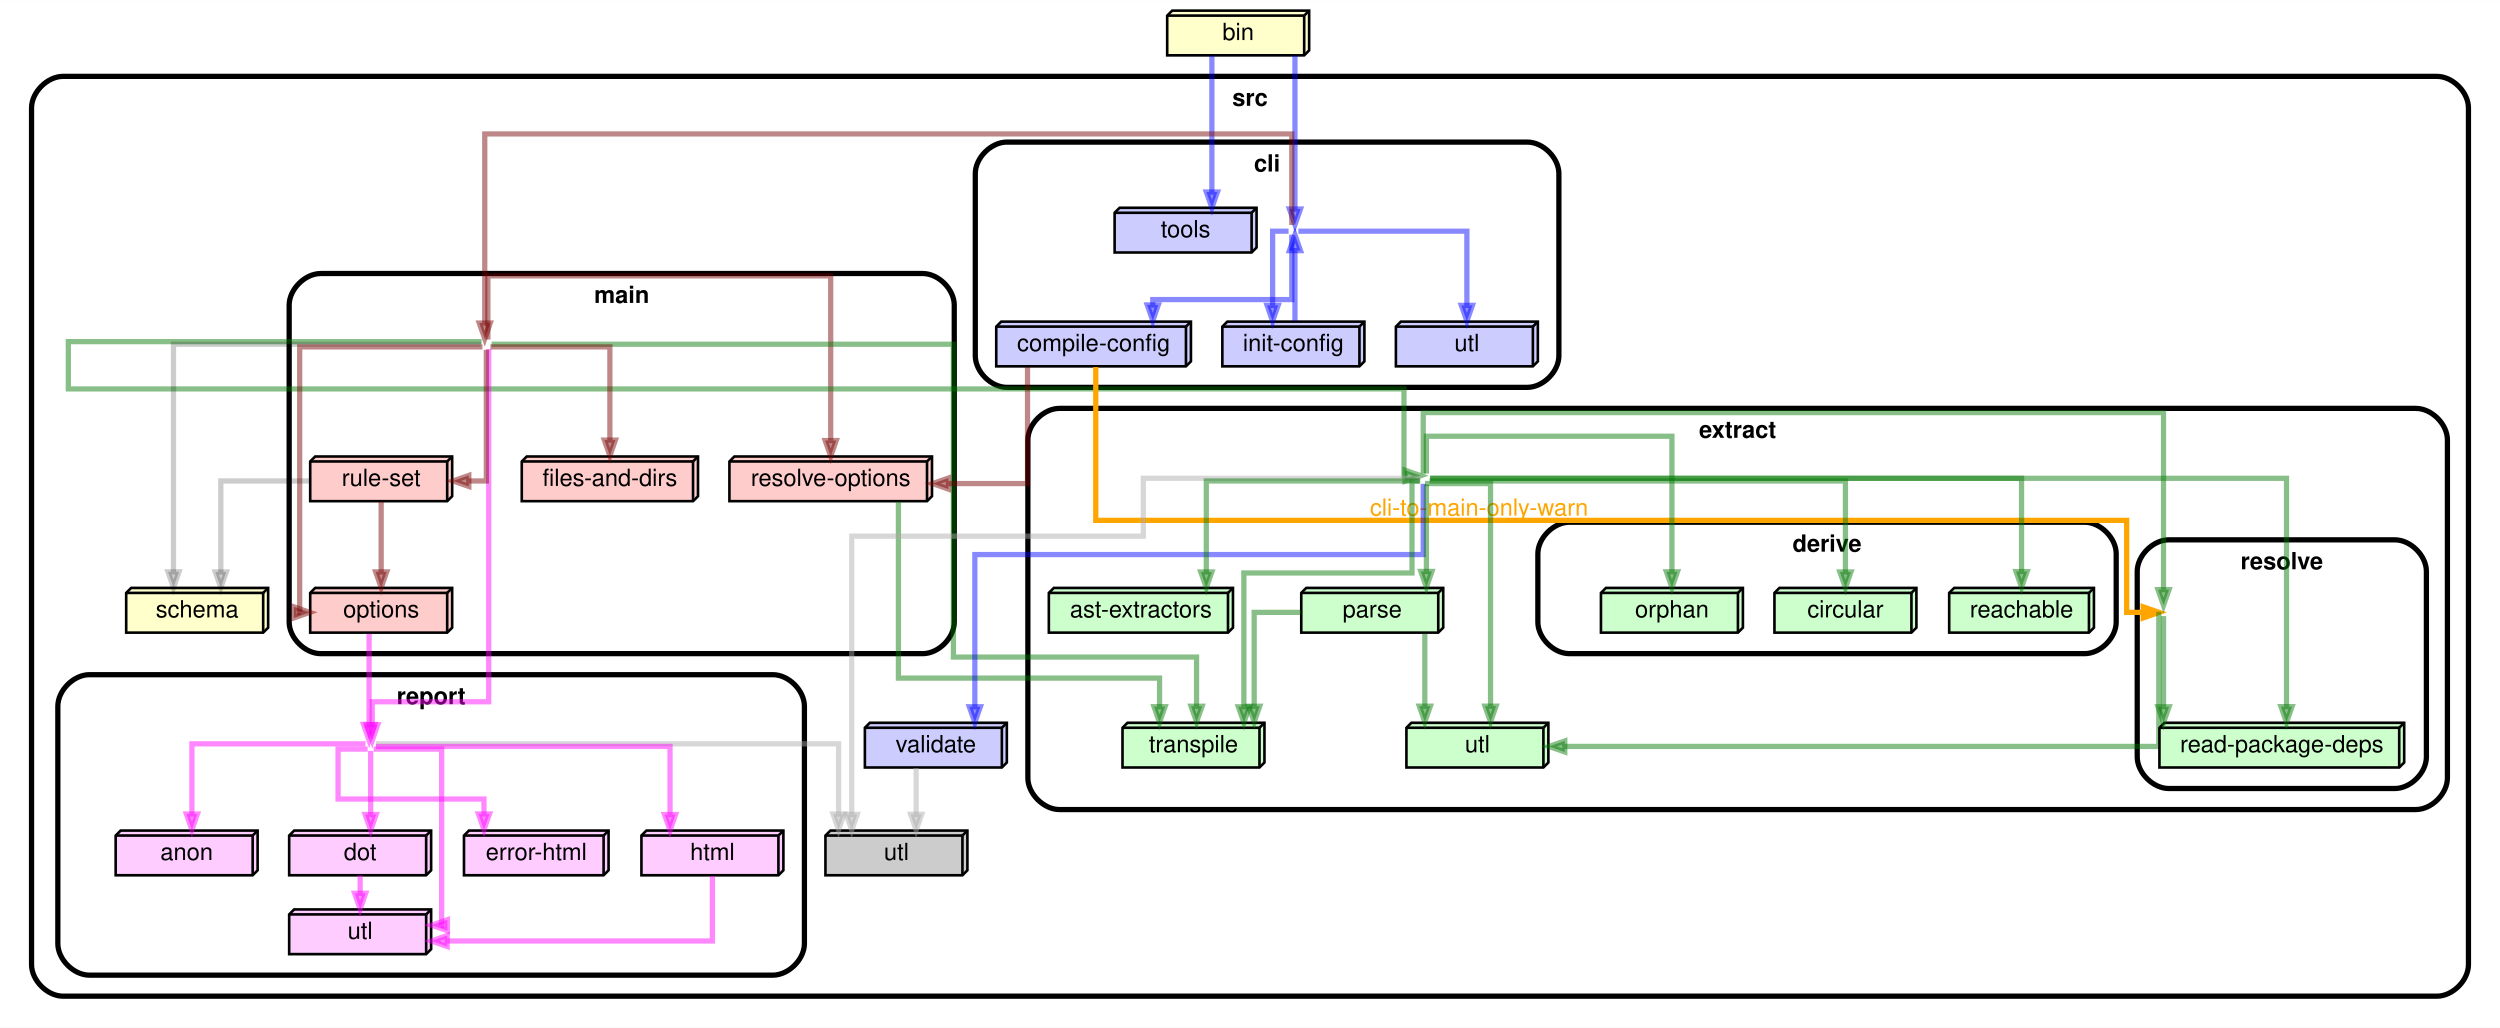
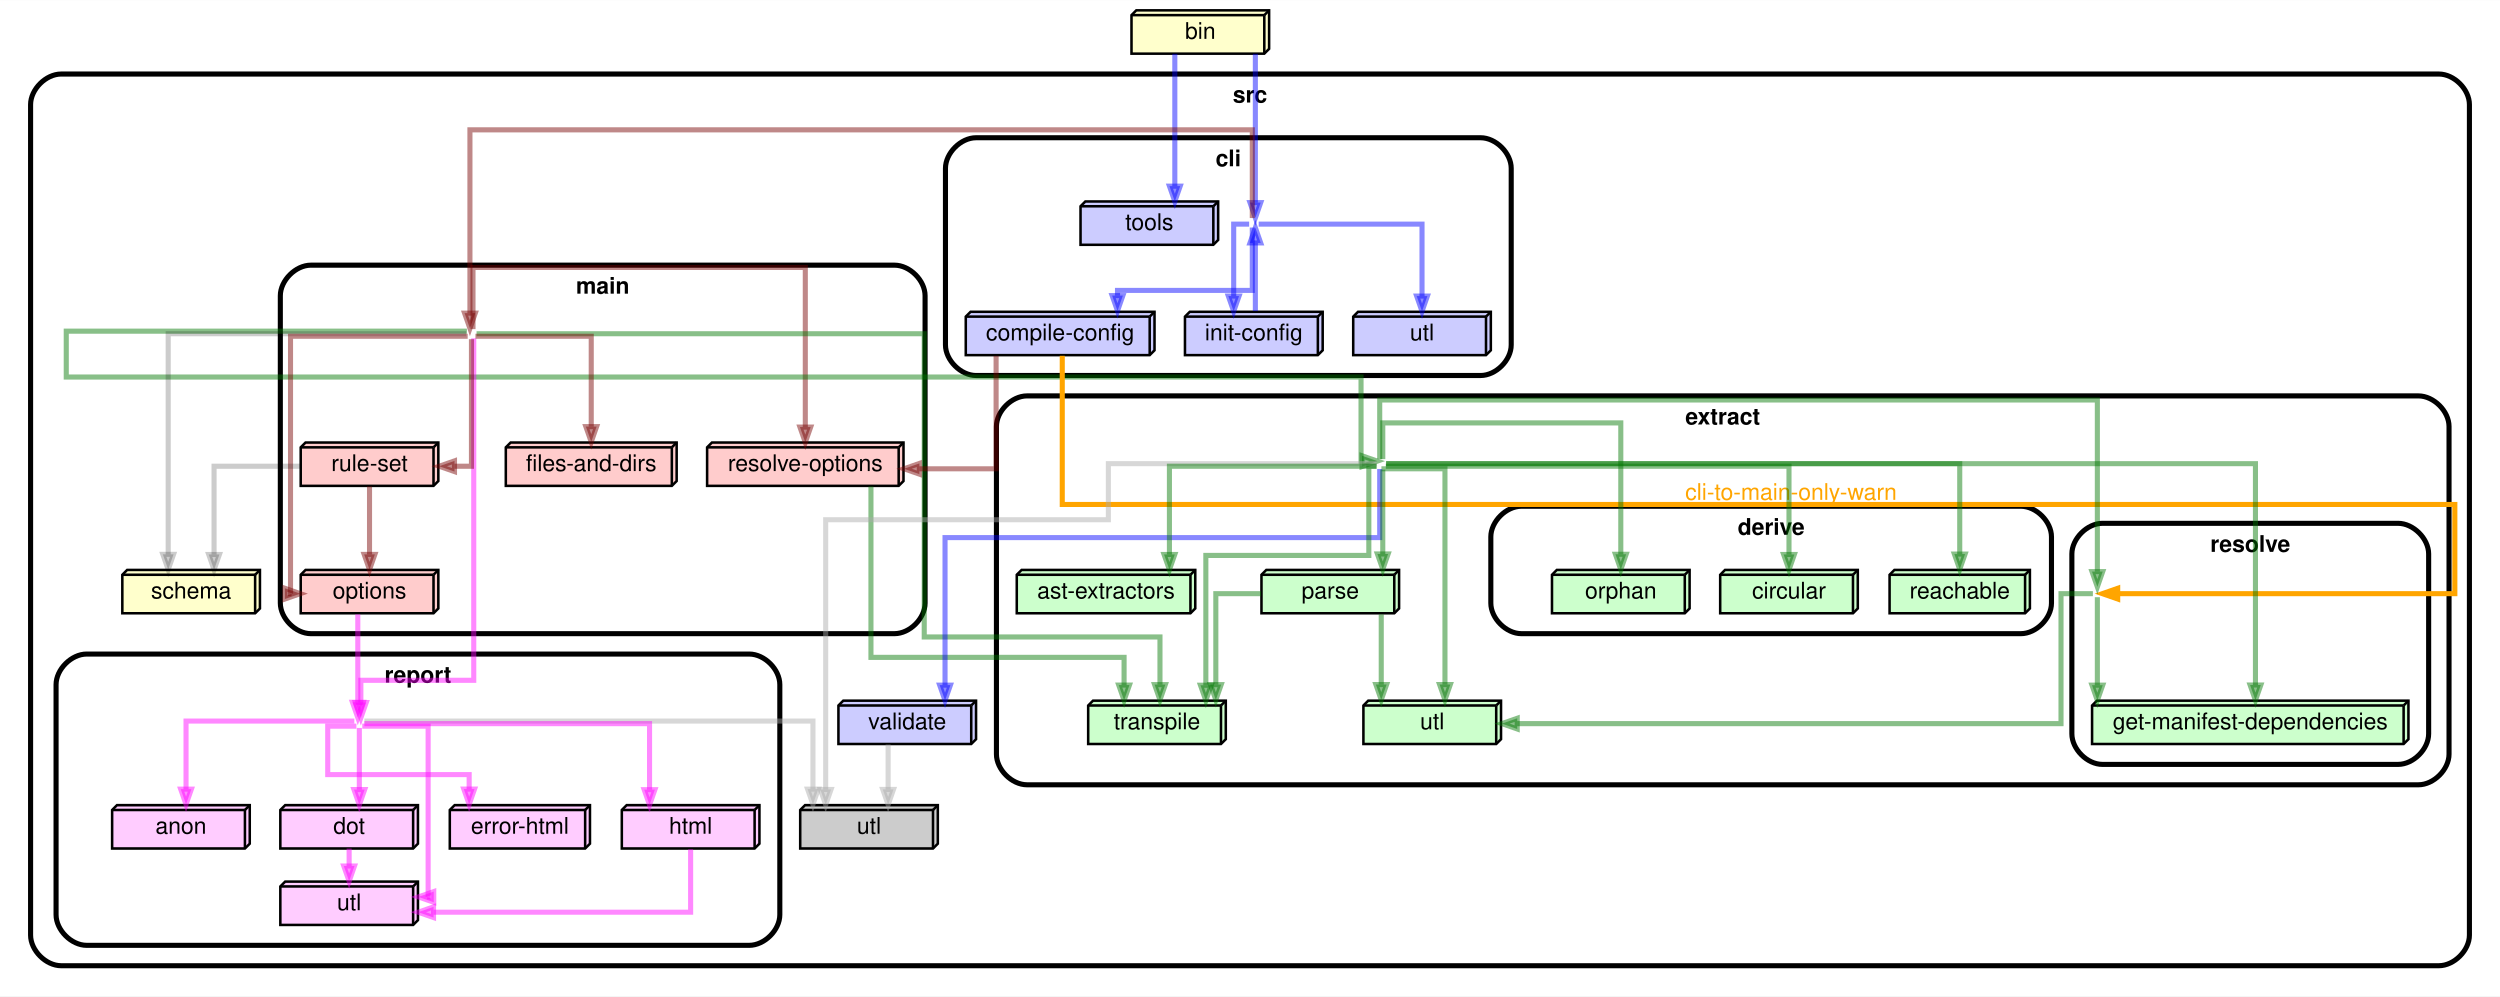
- <svg xmlns="http://www.w3.org/2000/svg" xmlns:xlink="http://www.w3.org/1999/xlink" width="951pt" height="391pt" viewBox="0.00 0.00 951.00 390.90">
+ <svg xmlns="http://www.w3.org/2000/svg" xmlns:xlink="http://www.w3.org/1999/xlink" width="981pt" height="391pt" viewBox="0.00 0.00 981.00 390.90">
  <g id="graph0" class="graph" transform="scale(1 1) rotate(0) translate(4 386.9)">
-     <polygon fill="white" stroke="transparent" points="-4,4 -4,-386.9 947,-386.9 947,4 -4,4" />
+     <polygon fill="white" stroke="transparent" points="-4,4 -4,-386.9 977,-386.9 977,4 -4,4" />
    <g id="clust1" class="cluster">
-       <path fill="#ffffff" stroke="black" stroke-width="2" d="M20,-8C20,-8 923,-8 923,-8 929,-8 935,-14 935,-20 935,-20 935,-345.9 935,-345.9 935,-351.9 929,-357.9 923,-357.9 923,-357.9 20,-357.9 20,-357.9 14,-357.9 8,-351.9 8,-345.9 8,-345.9 8,-20 8,-20 8,-14 14,-8 20,-8" />
-       <text text-anchor="middle" x="471.5" y="-346.7" font-family="Helvetica,sans-Serif" font-weight="bold" font-size="9.00">src</text>
+       <path fill="#ffffff" stroke="black" stroke-width="2" d="M20,-8C20,-8 953,-8 953,-8 959,-8 965,-14 965,-20 965,-20 965,-345.9 965,-345.9 965,-351.9 959,-357.9 953,-357.9 953,-357.9 20,-357.9 20,-357.9 14,-357.9 8,-351.9 8,-345.9 8,-345.9 8,-20 8,-20 8,-14 14,-8 20,-8" />
+       <text text-anchor="middle" x="486.5" y="-346.7" font-family="Helvetica,sans-Serif" font-weight="bold" font-size="9.00">src</text>
    </g>
    <g id="clust2" class="cluster">
      <path fill="#ffffff" stroke="black" stroke-width="2" d="M379,-239.6C379,-239.6 577,-239.6 577,-239.6 583,-239.6 589,-245.6 589,-251.6 589,-251.6 589,-320.9 589,-320.9 589,-326.9 583,-332.9 577,-332.9 577,-332.9 379,-332.9 379,-332.9 373,-332.9 367,-326.9 367,-320.9 367,-320.9 367,-251.6 367,-251.6 367,-245.6 373,-239.6 379,-239.6" />
      <text text-anchor="middle" x="478" y="-321.7" font-family="Helvetica,sans-Serif" font-weight="bold" font-size="9.00">cli</text>
    </g>
    <g id="clust3" class="cluster">
-       <path fill="#ffffff" stroke="black" stroke-width="2" d="M399,-79C399,-79 915,-79 915,-79 921,-79 927,-85 927,-91 927,-91 927,-219.6 927,-219.6 927,-225.6 921,-231.6 915,-231.6 915,-231.6 399,-231.6 399,-231.6 393,-231.6 387,-225.6 387,-219.6 387,-219.6 387,-91 387,-91 387,-85 393,-79 399,-79" />
-       <text text-anchor="middle" x="657" y="-220.4" font-family="Helvetica,sans-Serif" font-weight="bold" font-size="9.00">extract</text>
+       <path fill="#ffffff" stroke="black" stroke-width="2" d="M399,-79C399,-79 945,-79 945,-79 951,-79 957,-85 957,-91 957,-91 957,-219.6 957,-219.6 957,-225.6 951,-231.6 945,-231.6 945,-231.6 399,-231.6 399,-231.6 393,-231.6 387,-225.6 387,-219.6 387,-219.6 387,-91 387,-91 387,-85 393,-79 399,-79" />
+       <text text-anchor="middle" x="672" y="-220.4" font-family="Helvetica,sans-Serif" font-weight="bold" font-size="9.00">extract</text>
    </g>
    <g id="clust4" class="cluster">
      <path fill="#ffffff" stroke="black" stroke-width="2" d="M593,-138.3C593,-138.3 789,-138.3 789,-138.3 795,-138.3 801,-144.3 801,-150.3 801,-150.3 801,-176.3 801,-176.3 801,-182.3 795,-188.3 789,-188.3 789,-188.3 593,-188.3 593,-188.3 587,-188.3 581,-182.3 581,-176.3 581,-176.3 581,-150.3 581,-150.3 581,-144.3 587,-138.3 593,-138.3" />
      <text text-anchor="middle" x="691" y="-177.1" font-family="Helvetica,sans-Serif" font-weight="bold" font-size="9.00">derive</text>
    </g>
    <g id="clust5" class="cluster">
-       <path fill="#ffffff" stroke="black" stroke-width="2" d="M821,-87C821,-87 907,-87 907,-87 913,-87 919,-93 919,-99 919,-99 919,-169.6 919,-169.6 919,-175.6 913,-181.6 907,-181.6 907,-181.6 821,-181.6 821,-181.6 815,-181.6 809,-175.6 809,-169.6 809,-169.6 809,-99 809,-99 809,-93 815,-87 821,-87" />
-       <text text-anchor="middle" x="864" y="-170.4" font-family="Helvetica,sans-Serif" font-weight="bold" font-size="9.00">resolve</text>
+       <path fill="#ffffff" stroke="black" stroke-width="2" d="M821,-87C821,-87 937,-87 937,-87 943,-87 949,-93 949,-99 949,-99 949,-169.6 949,-169.6 949,-175.6 943,-181.6 937,-181.6 937,-181.6 821,-181.6 821,-181.6 815,-181.6 809,-175.6 809,-169.6 809,-169.6 809,-99 809,-99 809,-93 815,-87 821,-87" />
+       <text text-anchor="middle" x="879" y="-170.4" font-family="Helvetica,sans-Serif" font-weight="bold" font-size="9.00">resolve</text>
+     </g>
+     <g id="clust6" class="cluster">
+       <path fill="#ffffff" stroke="black" stroke-width="2" d="M118,-138.3C118,-138.3 347,-138.3 347,-138.3 353,-138.3 359,-144.3 359,-150.3 359,-150.3 359,-270.9 359,-270.9 359,-276.9 353,-282.9 347,-282.9 347,-282.9 118,-282.9 118,-282.9 112,-282.9 106,-276.9 106,-270.9 106,-270.9 106,-150.3 106,-150.3 106,-144.3 112,-138.3 118,-138.3" />
+       <text text-anchor="middle" x="232.5" y="-271.7" font-family="Helvetica,sans-Serif" font-weight="bold" font-size="9.00">main</text>
    </g>
    <g id="clust7" class="cluster">
      <path fill="#ffffff" stroke="black" stroke-width="2" d="M30,-16C30,-16 290,-16 290,-16 296,-16 302,-22 302,-28 302,-28 302,-118.3 302,-118.3 302,-124.3 296,-130.3 290,-130.3 290,-130.3 30,-130.3 30,-130.3 24,-130.3 18,-124.3 18,-118.3 18,-118.3 18,-28 18,-28 18,-22 24,-16 30,-16" />
      <text text-anchor="middle" x="160" y="-119.1" font-family="Helvetica,sans-Serif" font-weight="bold" font-size="9.00">report</text>
-     </g>
-     <g id="clust6" class="cluster">
-       <path fill="#ffffff" stroke="black" stroke-width="2" d="M118,-138.3C118,-138.3 347,-138.3 347,-138.3 353,-138.3 359,-144.3 359,-150.3 359,-150.3 359,-270.9 359,-270.9 359,-276.9 353,-282.9 347,-282.9 347,-282.9 118,-282.9 118,-282.9 112,-282.9 106,-276.9 106,-270.9 106,-270.9 106,-150.3 106,-150.3 106,-144.3 112,-138.3 118,-138.3" />
-       <text text-anchor="middle" x="232.5" y="-271.7" font-family="Helvetica,sans-Serif" font-weight="bold" font-size="9.00">main</text>
    </g>
    <g id="node1" class="node">
      <g id="a_node1">
        <a xlink:href="https://github.com/sverweij/dependency-cruiser/blob/develop/bin" xlink:title="bin">
          <polygon fill="#ffffcc" stroke="black" points="494,-382.9 441.89,-382.9 440,-381.01 440,-365.9 492.11,-365.9 494,-367.79 494,-382.9" />
          <polyline fill="none" stroke="black" points="492.11,-381.01 440,-381.01 " />
          <polyline fill="none" stroke="black" points="492.11,-381.01 492.11,-365.9 " />
          <polyline fill="none" stroke="black" points="492.11,-381.01 494,-382.9 " />
          <text text-anchor="middle" x="467" y="-371.7" font-family="Helvetica,sans-Serif" font-size="9.00">bin</text>
        </a>
      </g>
    </g>
    <g id="edge1" class="edge">
      <path fill="none" stroke="#0000ff" stroke-width="2" stroke-opacity="0.467" d="M488.6,-365.8C488.6,-365.8 488.6,-307.44 488.6,-307.44" />
      <polygon fill="#0000ff" fill-opacity="0.467" stroke="#0000ff" stroke-width="2" stroke-opacity="0.467" points="490.7,-307.44 488.6,-301.44 486.5,-307.45 490.7,-307.44" />
    </g>
    <g id="node3" class="node">
      <g id="a_node3">
        <a xlink:href="https://github.com/sverweij/dependency-cruiser/blob/develop/src/cli/tools" xlink:title="tools">
          <polygon fill="#ccccff" stroke="black" points="474,-307.9 421.89,-307.9 420,-306.01 420,-290.9 472.11,-290.9 474,-292.79 474,-307.9" />
          <polyline fill="none" stroke="black" points="472.11,-306.01 420,-306.01 " />
          <polyline fill="none" stroke="black" points="472.11,-306.01 472.11,-290.9 " />
          <polyline fill="none" stroke="black" points="472.11,-306.01 474,-307.9 " />
          <text text-anchor="middle" x="447" y="-296.7" font-family="Helvetica,sans-Serif" font-size="9.00">tools</text>
        </a>
      </g>
    </g>
    <g id="edge2" class="edge">
      <path fill="none" stroke="#0000ff" stroke-width="2" stroke-opacity="0.467" d="M457,-365.8C457,-365.8 457,-313.9 457,-313.9" />
      <polygon fill="#0000ff" fill-opacity="0.467" stroke="#0000ff" stroke-width="2" stroke-opacity="0.467" points="459.1,-313.9 457,-307.9 454.9,-313.9 459.1,-313.9" />
    </g>
    <g id="edge3" class="edge">
      <path fill="none" stroke="#770000" stroke-width="2" stroke-opacity="0.467" d="M487.4,-301.37C487.4,-308.97 487.4,-336 487.4,-336 487.4,-336 180.4,-336 180.4,-336 180.4,-336 180.4,-264.08 180.4,-264.08" />
      <polygon fill="#770000" fill-opacity="0.467" stroke="#770000" stroke-width="2" stroke-opacity="0.467" points="182.5,-264.08 180.4,-258.08 178.3,-264.08 182.5,-264.08" />
    </g>
    <g id="node6" class="node">
      <g id="a_node6">
        <a xlink:href="https://github.com/sverweij/dependency-cruiser/blob/develop/src/cli/utl" xlink:title="utl">
          <polygon fill="#ccccff" stroke="black" points="581,-264.6 528.89,-264.6 527,-262.71 527,-247.6 579.11,-247.6 581,-249.49 581,-264.6" />
          <polyline fill="none" stroke="black" points="579.11,-262.71 527,-262.71 " />
          <polyline fill="none" stroke="black" points="579.11,-262.71 579.11,-247.6 " />
          <polyline fill="none" stroke="black" points="579.11,-262.71 581,-264.6 " />
          <text text-anchor="middle" x="554" y="-253.4" font-family="Helvetica,sans-Serif" font-size="9.00">utl</text>
        </a>
      </g>
    </g>
    <g id="edge4" class="edge">
      <path fill="none" stroke="#0000ff" stroke-width="2" stroke-opacity="0.467" d="M489.9,-299C500.73,-299 554,-299 554,-299 554,-299 554,-270.78 554,-270.78" />
      <polygon fill="#0000ff" fill-opacity="0.467" stroke="#0000ff" stroke-width="2" stroke-opacity="0.467" points="556.1,-270.78 554,-264.78 551.9,-270.78 556.1,-270.78" />
    </g>
    <g id="node7" class="node">
      <g id="a_node7">
        <a xlink:href="https://github.com/sverweij/dependency-cruiser/blob/develop/src/cli/compile-config" xlink:title="compile-config">
          <polygon fill="#ccccff" stroke="black" points="449.03,-264.6 376.86,-264.6 374.97,-262.71 374.97,-247.6 447.14,-247.6 449.03,-249.49 449.03,-264.6" />
          <polyline fill="none" stroke="black" points="447.14,-262.71 374.97,-262.71 " />
          <polyline fill="none" stroke="black" points="447.14,-262.71 447.14,-247.6 " />
          <polyline fill="none" stroke="black" points="447.14,-262.71 449.03,-264.6 " />
          <text text-anchor="middle" x="412" y="-253.4" font-family="Helvetica,sans-Serif" font-size="9.00">compile-config</text>
        </a>
      </g>
    </g>
    <g id="edge5" class="edge">
      <path fill="none" stroke="#0000ff" stroke-width="2" stroke-opacity="0.467" d="M487.4,-297.67C487.4,-291.79 487.4,-273 487.4,-273 487.4,-273 434.51,-273 434.51,-273 434.51,-273 434.51,-270.95 434.51,-270.95" />
      <polygon fill="#0000ff" fill-opacity="0.467" stroke="#0000ff" stroke-width="2" stroke-opacity="0.467" points="436.61,-270.95 434.51,-264.95 432.41,-270.95 436.61,-270.95" />
    </g>
    <g id="node8" class="node">
      <g id="a_node8">
        <a xlink:href="https://github.com/sverweij/dependency-cruiser/blob/develop/src/cli/init-config" xlink:title="init-config">
          <polygon fill="#ccccff" stroke="black" points="515.02,-264.6 462.87,-264.6 460.98,-262.71 460.98,-247.6 513.13,-247.6 515.02,-249.49 515.02,-264.6" />
          <polyline fill="none" stroke="black" points="513.13,-262.71 460.98,-262.71 " />
          <polyline fill="none" stroke="black" points="513.13,-262.71 513.13,-247.6 " />
          <polyline fill="none" stroke="black" points="513.13,-262.71 515.02,-264.6 " />
          <text text-anchor="middle" x="488" y="-253.4" font-family="Helvetica,sans-Serif" font-size="9.00">init-config</text>
        </a>
      </g>
    </g>
    <g id="edge6" class="edge">
      <path fill="none" stroke="#0000ff" stroke-width="2" stroke-opacity="0.467" d="M486.17,-299C483.83,-299 480.1,-299 480.1,-299 480.1,-299 480.1,-270.78 480.1,-270.78" />
      <polygon fill="#0000ff" fill-opacity="0.467" stroke="#0000ff" stroke-width="2" stroke-opacity="0.467" points="482.2,-270.78 480.1,-264.78 478,-270.78 482.2,-270.78" />
    </g>
    <g id="node10" class="node">
      <g id="a_node10">
        <a xlink:href="https://github.com/sverweij/dependency-cruiser/blob/develop/src/main/resolve-options" xlink:title="resolve-options">
          <polygon fill="#ffcccc" stroke="black" points="350.53,-213.3 275.36,-213.3 273.47,-211.41 273.47,-196.3 348.64,-196.3 350.53,-198.19 350.53,-213.3" />
          <polyline fill="none" stroke="black" points="348.64,-211.41 273.47,-211.41 " />
          <polyline fill="none" stroke="black" points="348.64,-211.41 348.64,-196.3 " />
          <polyline fill="none" stroke="black" points="348.64,-211.41 350.53,-213.3 " />
          <text text-anchor="middle" x="312" y="-202.1" font-family="Helvetica,sans-Serif" font-size="9.00">resolve-options</text>
        </a>
      </g>
    </g>
    <g id="edge31" class="edge">
      <path fill="none" stroke="#770000" stroke-width="2" stroke-opacity="0.467" d="M181.6,-257.8C181.6,-263.56 181.6,-282 181.6,-282 181.6,-282 312,-282 312,-282 312,-282 312,-219.36 312,-219.36" />
      <polygon fill="#770000" fill-opacity="0.467" stroke="#770000" stroke-width="2" stroke-opacity="0.467" points="314.1,-219.36 312,-213.36 309.9,-219.36 314.1,-219.36" />
    </g>
    <g id="edge25" class="edge">
      <path fill="none" stroke="#007700" stroke-width="2" stroke-opacity="0.467" d="M179.21,-257C161.75,-257 22,-257 22,-257 22,-257 22,-239 22,-239 22,-239 530.07,-239 530.07,-239 530.07,-239 530.07,-206 530.07,-206 530.07,-206 530.71,-206 530.71,-206" />
      <polygon fill="#007700" fill-opacity="0.467" stroke="#007700" stroke-width="2" stroke-opacity="0.467" points="530.47,-208.1 536.47,-206 530.47,-203.9 530.47,-208.1" />
    </g>
    <g id="node19" class="node">
      <g id="a_node19">
        <a xlink:href="https://github.com/sverweij/dependency-cruiser/blob/develop/src/extract/transpile" xlink:title="transpile">
          <polygon fill="#ccffcc" stroke="black" points="477,-112 424.89,-112 423,-110.11 423,-95 475.11,-95 477,-96.89 477,-112" />
          <polyline fill="none" stroke="black" points="475.11,-110.11 423,-110.11 " />
          <polyline fill="none" stroke="black" points="475.11,-110.11 475.11,-95 " />
          <polyline fill="none" stroke="black" points="475.11,-110.11 477,-112 " />
          <text text-anchor="middle" x="450" y="-100.8" font-family="Helvetica,sans-Serif" font-size="9.00">transpile</text>
        </a>
      </g>
    </g>
    <g id="edge26" class="edge">
      <path fill="none" stroke="#007700" stroke-width="2" stroke-opacity="0.467" d="M183,-256C202.52,-256 358.67,-256 358.67,-256 358.67,-256 358.67,-137 358.67,-137 358.67,-137 451.17,-137 451.17,-137 451.17,-137 451.17,-118.3 451.17,-118.3" />
      <polygon fill="#007700" fill-opacity="0.467" stroke="#007700" stroke-width="2" stroke-opacity="0.467" points="453.27,-118.3 451.17,-112.3 449.07,-118.3 453.27,-118.3" />
    </g>
    <g id="edge27" class="edge">
      <path fill="none" stroke="#ff00ff" stroke-width="2" stroke-opacity="0.467" d="M181.9,-254.18C181.9,-237.63 181.9,-120 181.9,-120 181.9,-120 137.6,-120 137.6,-120 137.6,-120 137.6,-111.27 137.6,-111.27" />
      <polygon fill="#ff00ff" fill-opacity="0.467" stroke="#ff00ff" stroke-width="2" stroke-opacity="0.467" points="139.7,-111.27 137.6,-105.27 135.5,-111.27 139.7,-111.27" />
    </g>
    <g id="node24" class="node">
      <g id="a_node24">
        <a xlink:href="https://github.com/sverweij/dependency-cruiser/blob/develop/src/schema" xlink:title="schema">
          <polygon fill="#ffffcc" stroke="black" points="98,-163.3 45.89,-163.3 44,-161.41 44,-146.3 96.11,-146.3 98,-148.19 98,-163.3" />
          <polyline fill="none" stroke="black" points="96.11,-161.41 44,-161.41 " />
          <polyline fill="none" stroke="black" points="96.11,-161.41 96.11,-146.3 " />
          <polyline fill="none" stroke="black" points="96.11,-161.41 98,-163.3 " />
          <text text-anchor="middle" x="71" y="-152.1" font-family="Helvetica,sans-Serif" font-size="9.00">schema</text>
        </a>
      </g>
    </g>
    <g id="edge28" class="edge">
      <path fill="none" stroke="#000000" stroke-width="2" stroke-opacity="0.2" d="M178.93,-256C163.13,-256 62,-256 62,-256 62,-256 62,-169.43 62,-169.43" />
      <polygon fill="#000000" fill-opacity="0.2" stroke="#000000" stroke-width="2" stroke-opacity="0.2" points="64.1,-169.43 62,-163.43 59.9,-169.43 64.1,-169.43" />
    </g>
    <g id="node25" class="node">
      <g id="a_node25">
        <a xlink:href="https://github.com/sverweij/dependency-cruiser/blob/develop/src/main/files-and-dirs" xlink:title="files-and-dirs">
          <polygon fill="#ffcccc" stroke="black" points="261.52,-213.3 196.37,-213.3 194.48,-211.41 194.48,-196.3 259.63,-196.3 261.52,-198.19 261.52,-213.3" />
          <polyline fill="none" stroke="black" points="259.63,-211.41 194.48,-211.41 " />
          <polyline fill="none" stroke="black" points="259.63,-211.41 259.63,-196.3 " />
          <polyline fill="none" stroke="black" points="259.63,-211.41 261.52,-213.3 " />
          <text text-anchor="middle" x="228" y="-202.1" font-family="Helvetica,sans-Serif" font-size="9.00">files-and-dirs</text>
        </a>
      </g>
    </g>
    <g id="edge29" class="edge">
      <path fill="none" stroke="#770000" stroke-width="2" stroke-opacity="0.467" d="M182.56,-255C190.72,-255 228,-255 228,-255 228,-255 228,-219.54 228,-219.54" />
      <polygon fill="#770000" fill-opacity="0.467" stroke="#770000" stroke-width="2" stroke-opacity="0.467" points="230.1,-219.54 228,-213.54 225.9,-219.54 230.1,-219.54" />
    </g>
    <g id="node26" class="node">
      <g id="a_node26">
        <a xlink:href="https://github.com/sverweij/dependency-cruiser/blob/develop/src/main/options" xlink:title="options">
          <polygon fill="#ffcccc" stroke="black" points="168,-163.3 115.89,-163.3 114,-161.41 114,-146.3 166.11,-146.3 168,-148.19 168,-163.3" />
          <polyline fill="none" stroke="black" points="166.11,-161.41 114,-161.41 " />
          <polyline fill="none" stroke="black" points="166.11,-161.41 166.11,-146.3 " />
          <polyline fill="none" stroke="black" points="166.11,-161.41 168,-163.3 " />
          <text text-anchor="middle" x="141" y="-152.1" font-family="Helvetica,sans-Serif" font-size="9.00">options</text>
        </a>
      </g>
    </g>
    <g id="edge30" class="edge">
      <path fill="none" stroke="#770000" stroke-width="2" stroke-opacity="0.467" d="M179.52,-255C169.32,-255 110,-255 110,-255 110,-255 110,-154 110,-154 110,-154 110.38,-154 110.38,-154" />
      <polygon fill="#770000" fill-opacity="0.467" stroke="#770000" stroke-width="2" stroke-opacity="0.467" points="107.8,-156.1 113.8,-154 107.8,-151.9 107.8,-156.1" />
    </g>
    <g id="node27" class="node">
      <g id="a_node27">
        <a xlink:href="https://github.com/sverweij/dependency-cruiser/blob/develop/src/main/rule-set" xlink:title="rule-set">
          <polygon fill="#ffcccc" stroke="black" points="168,-213.3 115.89,-213.3 114,-211.41 114,-196.3 166.11,-196.3 168,-198.19 168,-213.3" />
          <polyline fill="none" stroke="black" points="166.11,-211.41 114,-211.41 " />
          <polyline fill="none" stroke="black" points="166.11,-211.41 166.11,-196.3 " />
          <polyline fill="none" stroke="black" points="166.11,-211.41 168,-213.3 " />
          <text text-anchor="middle" x="141" y="-202.1" font-family="Helvetica,sans-Serif" font-size="9.00">rule-set</text>
        </a>
      </g>
    </g>
    <g id="edge32" class="edge">
      <path fill="none" stroke="#770000" stroke-width="2" stroke-opacity="0.467" d="M181,-253.86C181,-243.89 181,-204 181,-204 181,-204 174.34,-204 174.34,-204" />
      <polygon fill="#770000" fill-opacity="0.467" stroke="#770000" stroke-width="2" stroke-opacity="0.467" points="174.34,-201.9 168.34,-204 174.34,-206.1 174.34,-201.9" />
    </g>
    <g id="edge7" class="edge">
      <g id="a_edge7">
        <a xlink:title="cli-to-main-only-warn">
-           <path fill="none" stroke="orange" stroke-width="2" d="M412.83,-247.33C412.83,-229.14 412.83,-189 412.83,-189 412.83,-189 804.98,-189 804.98,-189 804.98,-189 804.98,-154 804.98,-154 804.98,-154 811.28,-154 811.28,-154" />
-           <polygon fill="orange" stroke="orange" stroke-width="2" points="811.28,-156.1 817.28,-154 811.28,-151.9 811.28,-156.1" />
-         </a>
-       </g>
-       <text text-anchor="middle" x="558.63" y="-190.8" font-family="Helvetica,sans-Serif" font-size="9.00" fill="orange">cli-to-main-only-warn</text>
+           <path fill="none" stroke="orange" stroke-width="2" d="M412.83,-247.33C412.83,-229.14 412.83,-189 412.83,-189 412.83,-189 959.28,-189 959.28,-189 959.28,-189 959.28,-154 959.28,-154 959.28,-154 826.98,-154 826.98,-154" />
+           <polygon fill="orange" stroke="orange" stroke-width="2" points="826.98,-151.9 820.98,-154 826.98,-156.1 826.98,-151.9" />
+         </a>
+       </g>
+       <text text-anchor="middle" x="698.79" y="-190.8" font-family="Helvetica,sans-Serif" font-size="9.00" fill="orange">cli-to-main-only-warn</text>
    </g>
    <g id="edge8" class="edge">
      <path fill="none" stroke="#770000" stroke-width="2" stroke-opacity="0.467" d="M386.87,-247.33C386.87,-232.25 386.87,-203 386.87,-203 386.87,-203 356.75,-203 356.75,-203" />
      <polygon fill="#770000" fill-opacity="0.467" stroke="#770000" stroke-width="2" stroke-opacity="0.467" points="356.75,-200.9 350.75,-203 356.75,-205.1 356.75,-200.9" />
    </g>
    <g id="edge9" class="edge">
      <path fill="none" stroke="#0000ff" stroke-width="2" stroke-opacity="0.467" d="M488.6,-264.86C488.6,-264.86 488.6,-291.62 488.6,-291.62" />
      <polygon fill="#0000ff" fill-opacity="0.467" stroke="#0000ff" stroke-width="2" stroke-opacity="0.467" points="486.5,-291.62 488.6,-297.62 490.7,-291.62 486.5,-291.62" />
    </g>
    <g id="node15" class="node">
      <g id="a_node15">
        <a xlink:href="https://github.com/sverweij/dependency-cruiser/blob/develop/src/extract/utl" xlink:title="utl">
          <polygon fill="#ccffcc" stroke="black" points="585,-112 532.89,-112 531,-110.11 531,-95 583.11,-95 585,-96.89 585,-112" />
          <polyline fill="none" stroke="black" points="583.11,-110.11 531,-110.11 " />
          <polyline fill="none" stroke="black" points="583.11,-110.11 583.11,-95 " />
          <polyline fill="none" stroke="black" points="583.11,-110.11 585,-112 " />
          <text text-anchor="middle" x="558" y="-100.8" font-family="Helvetica,sans-Serif" font-size="9.00">utl</text>
        </a>
      </g>
    </g>
    <g id="edge23" class="edge">
-       <path fill="none" stroke="#007700" stroke-width="2" stroke-opacity="0.467" d="M817.21,-154.22C817.21,-148.53 817.21,-103 817.21,-103 817.21,-103 591.25,-103 591.25,-103" />
-       <polygon fill="#007700" fill-opacity="0.467" stroke="#007700" stroke-width="2" stroke-opacity="0.467" points="591.25,-100.9 585.25,-103 591.25,-105.1 591.25,-100.9" />
+       <path fill="none" stroke="#007700" stroke-width="2" stroke-opacity="0.467" d="M817.25,-154C813.44,-154 804.74,-154 804.74,-154 804.74,-154 804.74,-103 804.74,-103 804.74,-103 591.35,-103 591.35,-103" />
+       <polygon fill="#007700" fill-opacity="0.467" stroke="#007700" stroke-width="2" stroke-opacity="0.467" points="591.35,-100.9 585.35,-103 591.35,-105.1 591.35,-100.9" />
    </g>
    <g id="node18" class="node">
      <g id="a_node18">
-         <a xlink:href="https://github.com/sverweij/dependency-cruiser/blob/develop/src/extract/resolve/read-package-deps" xlink:title="read-package-deps">
-           <polygon fill="#ccffcc" stroke="black" points="910.55,-112 819.34,-112 817.45,-110.11 817.45,-95 908.66,-95 910.55,-96.89 910.55,-112" />
-           <polyline fill="none" stroke="black" points="908.66,-110.11 817.45,-110.11 " />
-           <polyline fill="none" stroke="black" points="908.66,-110.11 908.66,-95 " />
-           <polyline fill="none" stroke="black" points="908.66,-110.11 910.55,-112 " />
-           <text text-anchor="middle" x="864" y="-100.8" font-family="Helvetica,sans-Serif" font-size="9.00">read-package-deps</text>
+         <a xlink:href="https://github.com/sverweij/dependency-cruiser/blob/develop/src/extract/resolve/get-manifest-dependencies" xlink:title="get-manifest-dependencies">
+           <polygon fill="#ccffcc" stroke="black" points="941.07,-112 818.82,-112 816.93,-110.11 816.93,-95 939.18,-95 941.07,-96.89 941.07,-112" />
+           <polyline fill="none" stroke="black" points="939.18,-110.11 816.93,-110.11 " />
+           <polyline fill="none" stroke="black" points="939.18,-110.11 939.18,-95 " />
+           <polyline fill="none" stroke="black" points="939.18,-110.11 941.07,-112 " />
+           <text text-anchor="middle" x="879" y="-100.8" font-family="Helvetica,sans-Serif" font-size="9.00">get-manifest-dependencies</text>
        </a>
      </g>
    </g>
    <g id="edge24" class="edge">
-       <path fill="none" stroke="#007700" stroke-width="2" stroke-opacity="0.467" d="M819.01,-152.6C819.01,-152.6 819.01,-118.09 819.01,-118.09" />
-       <polygon fill="#007700" fill-opacity="0.467" stroke="#007700" stroke-width="2" stroke-opacity="0.467" points="821.11,-118.09 819.01,-112.09 816.91,-118.09 821.11,-118.09" />
+       <path fill="none" stroke="#007700" stroke-width="2" stroke-opacity="0.467" d="M819,-152.6C819,-152.6 819,-118.09 819,-118.09" />
+       <polygon fill="#007700" fill-opacity="0.467" stroke="#007700" stroke-width="2" stroke-opacity="0.467" points="821.1,-118.09 819,-112.09 816.9,-118.09 821.1,-118.09" />
    </g>
    <g id="edge34" class="edge">
      <path fill="none" stroke="#007700" stroke-width="2" stroke-opacity="0.467" d="M337.76,-196.1C337.76,-176.19 337.76,-129 337.76,-129 337.76,-129 437.09,-129 437.09,-129 437.09,-129 437.09,-118.13 437.09,-118.13" />
      <polygon fill="#007700" fill-opacity="0.467" stroke="#007700" stroke-width="2" stroke-opacity="0.467" points="439.19,-118.13 437.09,-112.13 434.99,-118.13 439.19,-118.13" />
    </g>
-     <g id="edge16" class="edge">
+     <g id="edge17" class="edge">
      <path fill="none" stroke="#007700" stroke-width="2" stroke-opacity="0.467" d="M537.4,-206.78C537.4,-212.72 537.4,-230 537.4,-230 537.4,-230 819,-230 819,-230 819,-230 819,-162.66 819,-162.66" />
      <polygon fill="#007700" fill-opacity="0.467" stroke="#007700" stroke-width="2" stroke-opacity="0.467" points="821.1,-162.66 819,-156.66 816.9,-162.66 821.1,-162.66" />
    </g>
    <g id="node12" class="node">
      <g id="a_node12">
        <a xlink:href="https://github.com/sverweij/dependency-cruiser/blob/develop/src/extract/derive/circular" xlink:title="circular">
          <polygon fill="#ccffcc" stroke="black" points="725,-163.3 672.89,-163.3 671,-161.41 671,-146.3 723.11,-146.3 725,-148.19 725,-163.3" />
          <polyline fill="none" stroke="black" points="723.11,-161.41 671,-161.41 " />
          <polyline fill="none" stroke="black" points="723.11,-161.41 723.11,-146.3 " />
          <polyline fill="none" stroke="black" points="723.11,-161.41 725,-163.3 " />
          <text text-anchor="middle" x="698" y="-152.1" font-family="Helvetica,sans-Serif" font-size="9.00">circular</text>
        </a>
      </g>
    </g>
    <g id="edge10" class="edge">
      <path fill="none" stroke="#007700" stroke-width="2" stroke-opacity="0.467" d="M539.8,-204C557.38,-204 698,-204 698,-204 698,-204 698,-169.37 698,-169.37" />
      <polygon fill="#007700" fill-opacity="0.467" stroke="#007700" stroke-width="2" stroke-opacity="0.467" points="700.1,-169.37 698,-163.37 695.9,-169.37 700.1,-169.37" />
    </g>
    <g id="node13" class="node">
      <g id="a_node13">
        <a xlink:href="https://github.com/sverweij/dependency-cruiser/blob/develop/src/extract/derive/orphan" xlink:title="orphan">
          <polygon fill="#ccffcc" stroke="black" points="659,-163.3 606.89,-163.3 605,-161.41 605,-146.3 657.11,-146.3 659,-148.19 659,-163.3" />
          <polyline fill="none" stroke="black" points="657.11,-161.41 605,-161.41 " />
          <polyline fill="none" stroke="black" points="657.11,-161.41 657.11,-146.3 " />
          <polyline fill="none" stroke="black" points="657.11,-161.41 659,-163.3 " />
          <text text-anchor="middle" x="632" y="-152.1" font-family="Helvetica,sans-Serif" font-size="9.00">orphan</text>
        </a>
      </g>
    </g>
    <g id="edge11" class="edge">
      <path fill="none" stroke="#007700" stroke-width="2" stroke-opacity="0.467" d="M538.6,-206.79C538.6,-211.11 538.6,-221 538.6,-221 538.6,-221 632,-221 632,-221 632,-221 632,-169.45 632,-169.45" />
      <polygon fill="#007700" fill-opacity="0.467" stroke="#007700" stroke-width="2" stroke-opacity="0.467" points="634.1,-169.45 632,-163.45 629.9,-169.45 634.1,-169.45" />
    </g>
    <g id="node14" class="node">
      <g id="a_node14">
        <a xlink:href="https://github.com/sverweij/dependency-cruiser/blob/develop/src/extract/derive/reachable" xlink:title="reachable">
          <polygon fill="#ccffcc" stroke="black" points="792.53,-163.3 739.36,-163.3 737.47,-161.41 737.47,-146.3 790.64,-146.3 792.53,-148.19 792.53,-163.3" />
          <polyline fill="none" stroke="black" points="790.64,-161.41 737.47,-161.41 " />
          <polyline fill="none" stroke="black" points="790.64,-161.41 790.64,-146.3 " />
          <polyline fill="none" stroke="black" points="790.64,-161.41 792.53,-163.3 " />
          <text text-anchor="middle" x="765" y="-152.1" font-family="Helvetica,sans-Serif" font-size="9.00">reachable</text>
        </a>
      </g>
    </g>
    <g id="edge12" class="edge">
      <path fill="none" stroke="#007700" stroke-width="2" stroke-opacity="0.467" d="M539.96,-205C562.15,-205 765,-205 765,-205 765,-205 765,-169.54 765,-169.54" />
      <polygon fill="#007700" fill-opacity="0.467" stroke="#007700" stroke-width="2" stroke-opacity="0.467" points="767.1,-169.54 765,-163.54 762.9,-169.54 767.1,-169.54" />
    </g>
    <g id="edge13" class="edge">
      <path fill="none" stroke="#007700" stroke-width="2" stroke-opacity="0.467" d="M538.07,-203C539.54,-203 563,-203 563,-203 563,-203 563,-118.33 563,-118.33" />
      <polygon fill="#007700" fill-opacity="0.467" stroke="#007700" stroke-width="2" stroke-opacity="0.467" points="565.1,-118.33 563,-112.33 560.9,-118.33 565.1,-118.33" />
    </g>
    <g id="node16" class="node">
      <g id="a_node16">
        <a xlink:href="https://github.com/sverweij/dependency-cruiser/blob/develop/src/validate" xlink:title="validate">
          <polygon fill="#ccccff" stroke="black" points="379,-112 326.89,-112 325,-110.11 325,-95 377.11,-95 379,-96.89 379,-112" />
          <polyline fill="none" stroke="black" points="377.11,-110.11 325,-110.11 " />
          <polyline fill="none" stroke="black" points="377.11,-110.11 377.11,-95 " />
          <polyline fill="none" stroke="black" points="377.11,-110.11 379,-112 " />
          <text text-anchor="middle" x="352" y="-100.8" font-family="Helvetica,sans-Serif" font-size="9.00">validate</text>
        </a>
      </g>
    </g>
    <g id="edge14" class="edge">
      <path fill="none" stroke="#0000ff" stroke-width="2" stroke-opacity="0.467" d="M537.4,-202.91C537.4,-196.5 537.4,-176 537.4,-176 537.4,-176 366.83,-176 366.83,-176 366.83,-176 366.83,-118.1 366.83,-118.1" />
      <polygon fill="#0000ff" fill-opacity="0.467" stroke="#0000ff" stroke-width="2" stroke-opacity="0.467" points="368.93,-118.1 366.83,-112.1 364.73,-118.1 368.93,-118.1" />
    </g>
    <g id="node17" class="node">
      <g id="a_node17">
        <a xlink:href="https://github.com/sverweij/dependency-cruiser/blob/develop/src/extract/parse" xlink:title="parse">
          <polygon fill="#ccffcc" stroke="black" points="545,-163.3 492.89,-163.3 491,-161.41 491,-146.3 543.11,-146.3 545,-148.19 545,-163.3" />
          <polyline fill="none" stroke="black" points="543.11,-161.41 491,-161.41 " />
          <polyline fill="none" stroke="black" points="543.11,-161.41 543.11,-146.3 " />
          <polyline fill="none" stroke="black" points="543.11,-161.41 545,-163.3 " />
          <text text-anchor="middle" x="518" y="-152.1" font-family="Helvetica,sans-Serif" font-size="9.00">parse</text>
        </a>
      </g>
    </g>
    <g id="edge15" class="edge">
      <path fill="none" stroke="#007700" stroke-width="2" stroke-opacity="0.467" d="M538.6,-202.65C538.6,-202.65 538.6,-169.57 538.6,-169.57" />
      <polygon fill="#007700" fill-opacity="0.467" stroke="#007700" stroke-width="2" stroke-opacity="0.467" points="540.7,-169.57 538.6,-163.57 536.5,-169.57 540.7,-169.57" />
    </g>
-     <g id="edge17" class="edge">
-       <path fill="none" stroke="#007700" stroke-width="2" stroke-opacity="0.467" d="M540.09,-205C568.01,-205 865.79,-205 865.79,-205 865.79,-205 865.79,-118.15 865.79,-118.15" />
-       <polygon fill="#007700" fill-opacity="0.467" stroke="#007700" stroke-width="2" stroke-opacity="0.467" points="867.89,-118.15 865.79,-112.15 863.69,-118.15 867.89,-118.15" />
+     <g id="edge16" class="edge">
+       <path fill="none" stroke="#007700" stroke-width="2" stroke-opacity="0.467" d="M539.85,-205C566.85,-205 881.04,-205 881.04,-205 881.04,-205 881.04,-118.15 881.04,-118.15" />
+       <polygon fill="#007700" fill-opacity="0.467" stroke="#007700" stroke-width="2" stroke-opacity="0.467" points="883.14,-118.15 881.04,-112.15 878.94,-118.15 883.14,-118.15" />
    </g>
    <g id="edge18" class="edge">
      <path fill="none" stroke="#007700" stroke-width="2" stroke-opacity="0.467" d="M536.02,-204C534.67,-204 533.13,-204 533.13,-204 533.13,-204 533.13,-169 533.13,-169 533.13,-169 469.17,-169 469.17,-169 469.17,-169 469.17,-118.06 469.17,-118.06" />
      <polygon fill="#007700" fill-opacity="0.467" stroke="#007700" stroke-width="2" stroke-opacity="0.467" points="471.27,-118.06 469.17,-112.06 467.07,-118.06 471.27,-118.06" />
    </g>
    <g id="node20" class="node">
      <g id="a_node20">
        <a xlink:href="https://github.com/sverweij/dependency-cruiser/blob/develop/src/utl" xlink:title="utl">
          <polygon fill="#cccccc" stroke="black" points="364,-71 311.89,-71 310,-69.11 310,-54 362.11,-54 364,-55.89 364,-71" />
          <polyline fill="none" stroke="black" points="362.11,-69.11 310,-69.11 " />
          <polyline fill="none" stroke="black" points="362.11,-69.11 362.11,-54 " />
          <polyline fill="none" stroke="black" points="362.11,-69.11 364,-71 " />
          <text text-anchor="middle" x="337" y="-59.8" font-family="Helvetica,sans-Serif" font-size="9.00">utl</text>
        </a>
      </g>
    </g>
    <g id="edge19" class="edge">
      <path fill="none" stroke="#aaaaaa" stroke-width="2" stroke-opacity="0.467" d="M536.14,-205C521.92,-205 430.92,-205 430.92,-205 430.92,-205 430.92,-183 430.92,-183 430.92,-183 320,-183 320,-183 320,-183 320,-77.17 320,-77.17" />
      <polygon fill="#aaaaaa" fill-opacity="0.467" stroke="#aaaaaa" stroke-width="2" stroke-opacity="0.467" points="322.1,-77.17 320,-71.17 317.9,-77.17 322.1,-77.17" />
    </g>
    <g id="node21" class="node">
      <g id="a_node21">
        <a xlink:href="https://github.com/sverweij/dependency-cruiser/blob/develop/src/extract/ast-extractors" xlink:title="ast-extractors">
          <polygon fill="#ccffcc" stroke="black" points="465.02,-163.3 396.87,-163.3 394.98,-161.41 394.98,-146.3 463.13,-146.3 465.02,-148.19 465.02,-163.3" />
          <polyline fill="none" stroke="black" points="463.13,-161.41 394.98,-161.41 " />
          <polyline fill="none" stroke="black" points="463.13,-161.41 463.13,-146.3 " />
          <polyline fill="none" stroke="black" points="463.13,-161.41 465.02,-163.3 " />
          <text text-anchor="middle" x="430" y="-152.1" font-family="Helvetica,sans-Serif" font-size="9.00">ast-extractors</text>
        </a>
      </g>
    </g>
    <g id="edge20" class="edge">
      <path fill="none" stroke="#007700" stroke-width="2" stroke-opacity="0.467" d="M536.26,-204C524.33,-204 454.88,-204 454.88,-204 454.88,-204 454.88,-169.37 454.88,-169.37" />
      <polygon fill="#007700" fill-opacity="0.467" stroke="#007700" stroke-width="2" stroke-opacity="0.467" points="456.98,-169.37 454.88,-163.37 452.78,-169.37 456.98,-169.37" />
    </g>
    <g id="edge45" class="edge">
      <path fill="none" stroke="#aaaaaa" stroke-width="2" stroke-opacity="0.467" d="M344.5,-94.8C344.5,-94.8 344.5,-77.18 344.5,-77.18" />
      <polygon fill="#aaaaaa" fill-opacity="0.467" stroke="#aaaaaa" stroke-width="2" stroke-opacity="0.467" points="346.6,-77.18 344.5,-71.18 342.4,-77.18 346.6,-77.18" />
    </g>
    <g id="edge22" class="edge">
      <path fill="none" stroke="#007700" stroke-width="2" stroke-opacity="0.467" d="M538,-145.86C538,-145.86 538,-118.33 538,-118.33" />
      <polygon fill="#007700" fill-opacity="0.467" stroke="#007700" stroke-width="2" stroke-opacity="0.467" points="540.1,-118.33 538,-112.33 535.9,-118.33 540.1,-118.33" />
    </g>
    <g id="edge21" class="edge">
      <path fill="none" stroke="#007700" stroke-width="2" stroke-opacity="0.467" d="M490.84,-154C481.38,-154 473.09,-154 473.09,-154 473.09,-154 473.09,-118.3 473.09,-118.3" />
      <polygon fill="#007700" fill-opacity="0.467" stroke="#007700" stroke-width="2" stroke-opacity="0.467" points="475.19,-118.3 473.09,-112.3 470.99,-118.3 475.19,-118.3" />
    </g>
    <g id="edge42" class="edge">
      <path fill="none" stroke="#aaaaaa" stroke-width="2" stroke-opacity="0.467" d="M139,-104C158.55,-104 315,-104 315,-104 315,-104 315,-77.3 315,-77.3" />
      <polygon fill="#aaaaaa" fill-opacity="0.467" stroke="#aaaaaa" stroke-width="2" stroke-opacity="0.467" points="317.1,-77.3 315,-71.3 312.9,-77.3 317.1,-77.3" />
    </g>
    <g id="node28" class="node">
      <g id="a_node28">
        <a xlink:href="https://github.com/sverweij/dependency-cruiser/blob/develop/src/report/anon" xlink:title="anon">
          <polygon fill="#ffccff" stroke="black" points="94,-71 41.89,-71 40,-69.11 40,-54 92.11,-54 94,-55.89 94,-71" />
          <polyline fill="none" stroke="black" points="92.11,-69.11 40,-69.11 " />
          <polyline fill="none" stroke="black" points="92.11,-69.11 92.11,-54 " />
          <polyline fill="none" stroke="black" points="92.11,-69.11 94,-71 " />
          <text text-anchor="middle" x="67" y="-59.8" font-family="Helvetica,sans-Serif" font-size="9.00">anon</text>
        </a>
      </g>
    </g>
    <g id="edge37" class="edge">
      <path fill="none" stroke="#ff00ff" stroke-width="2" stroke-opacity="0.467" d="M135.04,-104C123.89,-104 69,-104 69,-104 69,-104 69,-77.3 69,-77.3" />
      <polygon fill="#ff00ff" fill-opacity="0.467" stroke="#ff00ff" stroke-width="2" stroke-opacity="0.467" points="71.1,-77.3 69,-71.3 66.9,-77.3 71.1,-77.3" />
    </g>
    <g id="node29" class="node">
      <g id="a_node29">
        <a xlink:href="https://github.com/sverweij/dependency-cruiser/blob/develop/src/report/dot" xlink:title="dot">
          <polygon fill="#ffccff" stroke="black" points="160,-71 107.89,-71 106,-69.11 106,-54 158.11,-54 160,-55.89 160,-71" />
          <polyline fill="none" stroke="black" points="158.11,-69.11 106,-69.11 " />
          <polyline fill="none" stroke="black" points="158.11,-69.11 158.11,-54 " />
          <polyline fill="none" stroke="black" points="158.11,-69.11 160,-71 " />
          <text text-anchor="middle" x="133" y="-59.8" font-family="Helvetica,sans-Serif" font-size="9.00">dot</text>
        </a>
      </g>
    </g>
    <g id="edge38" class="edge">
      <path fill="none" stroke="#ff00ff" stroke-width="2" stroke-opacity="0.467" d="M137,-101.3C137,-101.3 137,-77.12 137,-77.12" />
      <polygon fill="#ff00ff" fill-opacity="0.467" stroke="#ff00ff" stroke-width="2" stroke-opacity="0.467" points="139.1,-77.12 137,-71.12 134.9,-77.12 139.1,-77.12" />
    </g>
    <g id="node30" class="node">
      <g id="a_node30">
        <a xlink:href="https://github.com/sverweij/dependency-cruiser/blob/develop/src/report/error-html" xlink:title="error-html">
          <polygon fill="#ffccff" stroke="black" points="227.5,-71 174.39,-71 172.5,-69.11 172.5,-54 225.61,-54 227.5,-55.89 227.5,-71" />
          <polyline fill="none" stroke="black" points="225.61,-69.11 172.5,-69.11 " />
          <polyline fill="none" stroke="black" points="225.61,-69.11 225.61,-54 " />
          <polyline fill="none" stroke="black" points="225.61,-69.11 227.5,-71 " />
          <text text-anchor="middle" x="200" y="-59.8" font-family="Helvetica,sans-Serif" font-size="9.00">error-html</text>
        </a>
      </g>
    </g>
    <g id="edge39" class="edge">
      <path fill="none" stroke="#ff00ff" stroke-width="2" stroke-opacity="0.467" d="M135.86,-102C132.79,-102 124.6,-102 124.6,-102 124.6,-102 124.6,-83 124.6,-83 124.6,-83 180.1,-83 180.1,-83 180.1,-83 180.1,-77.31 180.1,-77.31" />
      <polygon fill="#ff00ff" fill-opacity="0.467" stroke="#ff00ff" stroke-width="2" stroke-opacity="0.467" points="182.2,-77.31 180.1,-71.31 178,-77.31 182.2,-77.31" />
    </g>
    <g id="node31" class="node">
      <g id="a_node31">
        <a xlink:href="https://github.com/sverweij/dependency-cruiser/blob/develop/src/report/html" xlink:title="html">
          <polygon fill="#ffccff" stroke="black" points="294,-71 241.89,-71 240,-69.11 240,-54 292.11,-54 294,-55.89 294,-71" />
          <polyline fill="none" stroke="black" points="292.11,-69.11 240,-69.11 " />
          <polyline fill="none" stroke="black" points="292.11,-69.11 292.11,-54 " />
          <polyline fill="none" stroke="black" points="292.11,-69.11 294,-71 " />
          <text text-anchor="middle" x="267" y="-59.8" font-family="Helvetica,sans-Serif" font-size="9.00">html</text>
        </a>
      </g>
    </g>
    <g id="edge40" class="edge">
      <path fill="none" stroke="#ff00ff" stroke-width="2" stroke-opacity="0.467" d="M138.98,-103C154.1,-103 250.88,-103 250.88,-103 250.88,-103 250.88,-77.09 250.88,-77.09" />
      <polygon fill="#ff00ff" fill-opacity="0.467" stroke="#ff00ff" stroke-width="2" stroke-opacity="0.467" points="252.98,-77.09 250.88,-71.09 248.78,-77.09 252.98,-77.09" />
    </g>
    <g id="node32" class="node">
      <g id="a_node32">
        <a xlink:href="https://github.com/sverweij/dependency-cruiser/blob/develop/src/report/utl" xlink:title="utl">
          <polygon fill="#ffccff" stroke="black" points="160,-41 107.89,-41 106,-39.11 106,-24 158.11,-24 160,-25.89 160,-41" />
          <polyline fill="none" stroke="black" points="158.11,-39.11 106,-39.11 " />
          <polyline fill="none" stroke="black" points="158.11,-39.11 158.11,-24 " />
          <polyline fill="none" stroke="black" points="158.11,-39.11 160,-41 " />
          <text text-anchor="middle" x="133" y="-29.8" font-family="Helvetica,sans-Serif" font-size="9.00">utl</text>
        </a>
      </g>
    </g>
    <g id="edge41" class="edge">
      <path fill="none" stroke="#ff00ff" stroke-width="2" stroke-opacity="0.467" d="M138.16,-102C143.33,-102 164,-102 164,-102 164,-102 164,-35 164,-35 164,-35 163.62,-35 163.62,-35" />
      <polygon fill="#ff00ff" fill-opacity="0.467" stroke="#ff00ff" stroke-width="2" stroke-opacity="0.467" points="166.2,-32.9 160.2,-35 166.2,-37.1 166.2,-32.9" />
    </g>
    <g id="edge33" class="edge">
      <path fill="none" stroke="#ff00ff" stroke-width="2" stroke-opacity="0.467" d="M136.4,-145.86C136.4,-145.86 136.4,-111.37 136.4,-111.37" />
      <polygon fill="#ff00ff" fill-opacity="0.467" stroke="#ff00ff" stroke-width="2" stroke-opacity="0.467" points="138.5,-111.37 136.4,-105.37 134.3,-111.37 138.5,-111.37" />
    </g>
    <g id="edge35" class="edge">
      <path fill="none" stroke="#000000" stroke-width="2" stroke-opacity="0.2" d="M113.71,-204C97.47,-204 80,-204 80,-204 80,-204 80,-169.37 80,-169.37" />
      <polygon fill="#000000" fill-opacity="0.2" stroke="#000000" stroke-width="2" stroke-opacity="0.2" points="82.1,-169.37 80,-163.37 77.9,-169.37 82.1,-169.37" />
    </g>
    <g id="edge36" class="edge">
      <path fill="none" stroke="#770000" stroke-width="2" stroke-opacity="0.467" d="M141,-196.09C141,-196.09 141,-169.41 141,-169.41" />
      <polygon fill="#770000" fill-opacity="0.467" stroke="#770000" stroke-width="2" stroke-opacity="0.467" points="143.1,-169.41 141,-163.41 138.9,-169.41 143.1,-169.41" />
    </g>
    <g id="edge43" class="edge">
      <path fill="none" stroke="#ff00ff" stroke-width="2" stroke-opacity="0.467" d="M133,-53.98C133,-53.98 133,-47.14 133,-47.14" />
      <polygon fill="#ff00ff" fill-opacity="0.467" stroke="#ff00ff" stroke-width="2" stroke-opacity="0.467" points="135.1,-47.14 133,-41.14 130.9,-47.14 135.1,-47.14" />
    </g>
    <g id="edge44" class="edge">
      <path fill="none" stroke="#ff00ff" stroke-width="2" stroke-opacity="0.467" d="M267,-53.7C267,-43.77 267,-29 267,-29 267,-29 166.12,-29 166.12,-29" />
      <polygon fill="#ff00ff" fill-opacity="0.467" stroke="#ff00ff" stroke-width="2" stroke-opacity="0.467" points="166.12,-26.9 160.12,-29 166.12,-31.1 166.12,-26.9" />
    </g>
  </g>
</svg>
